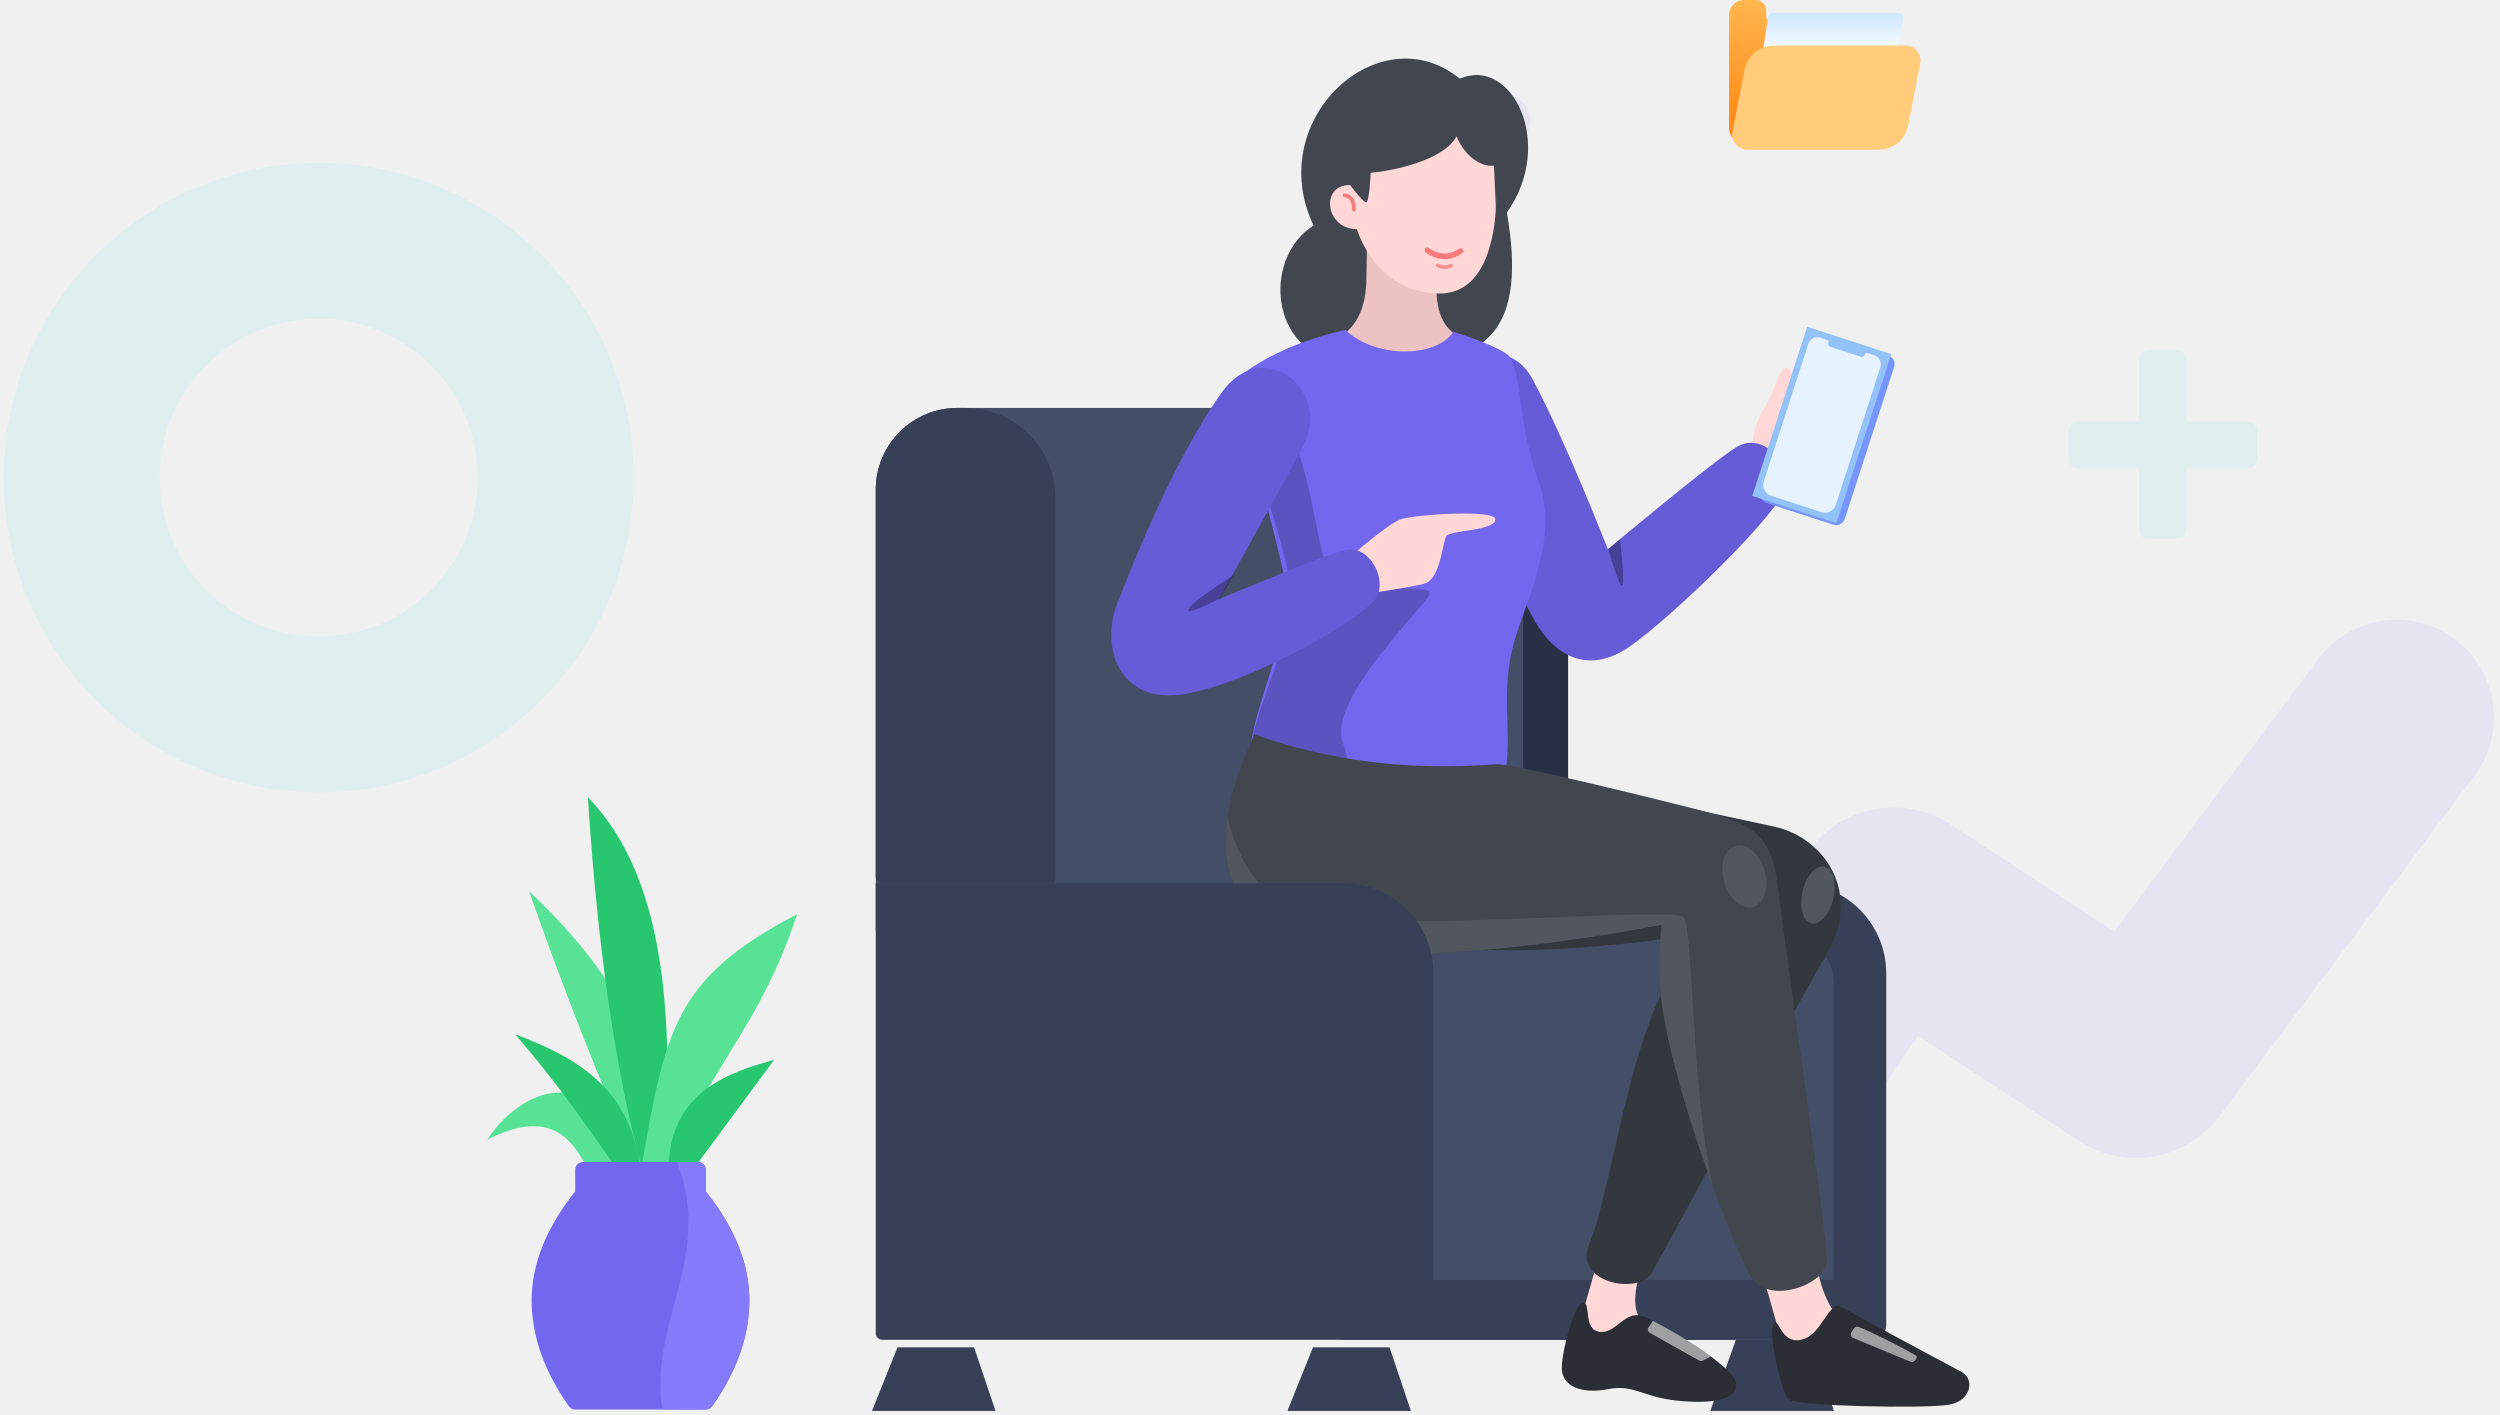
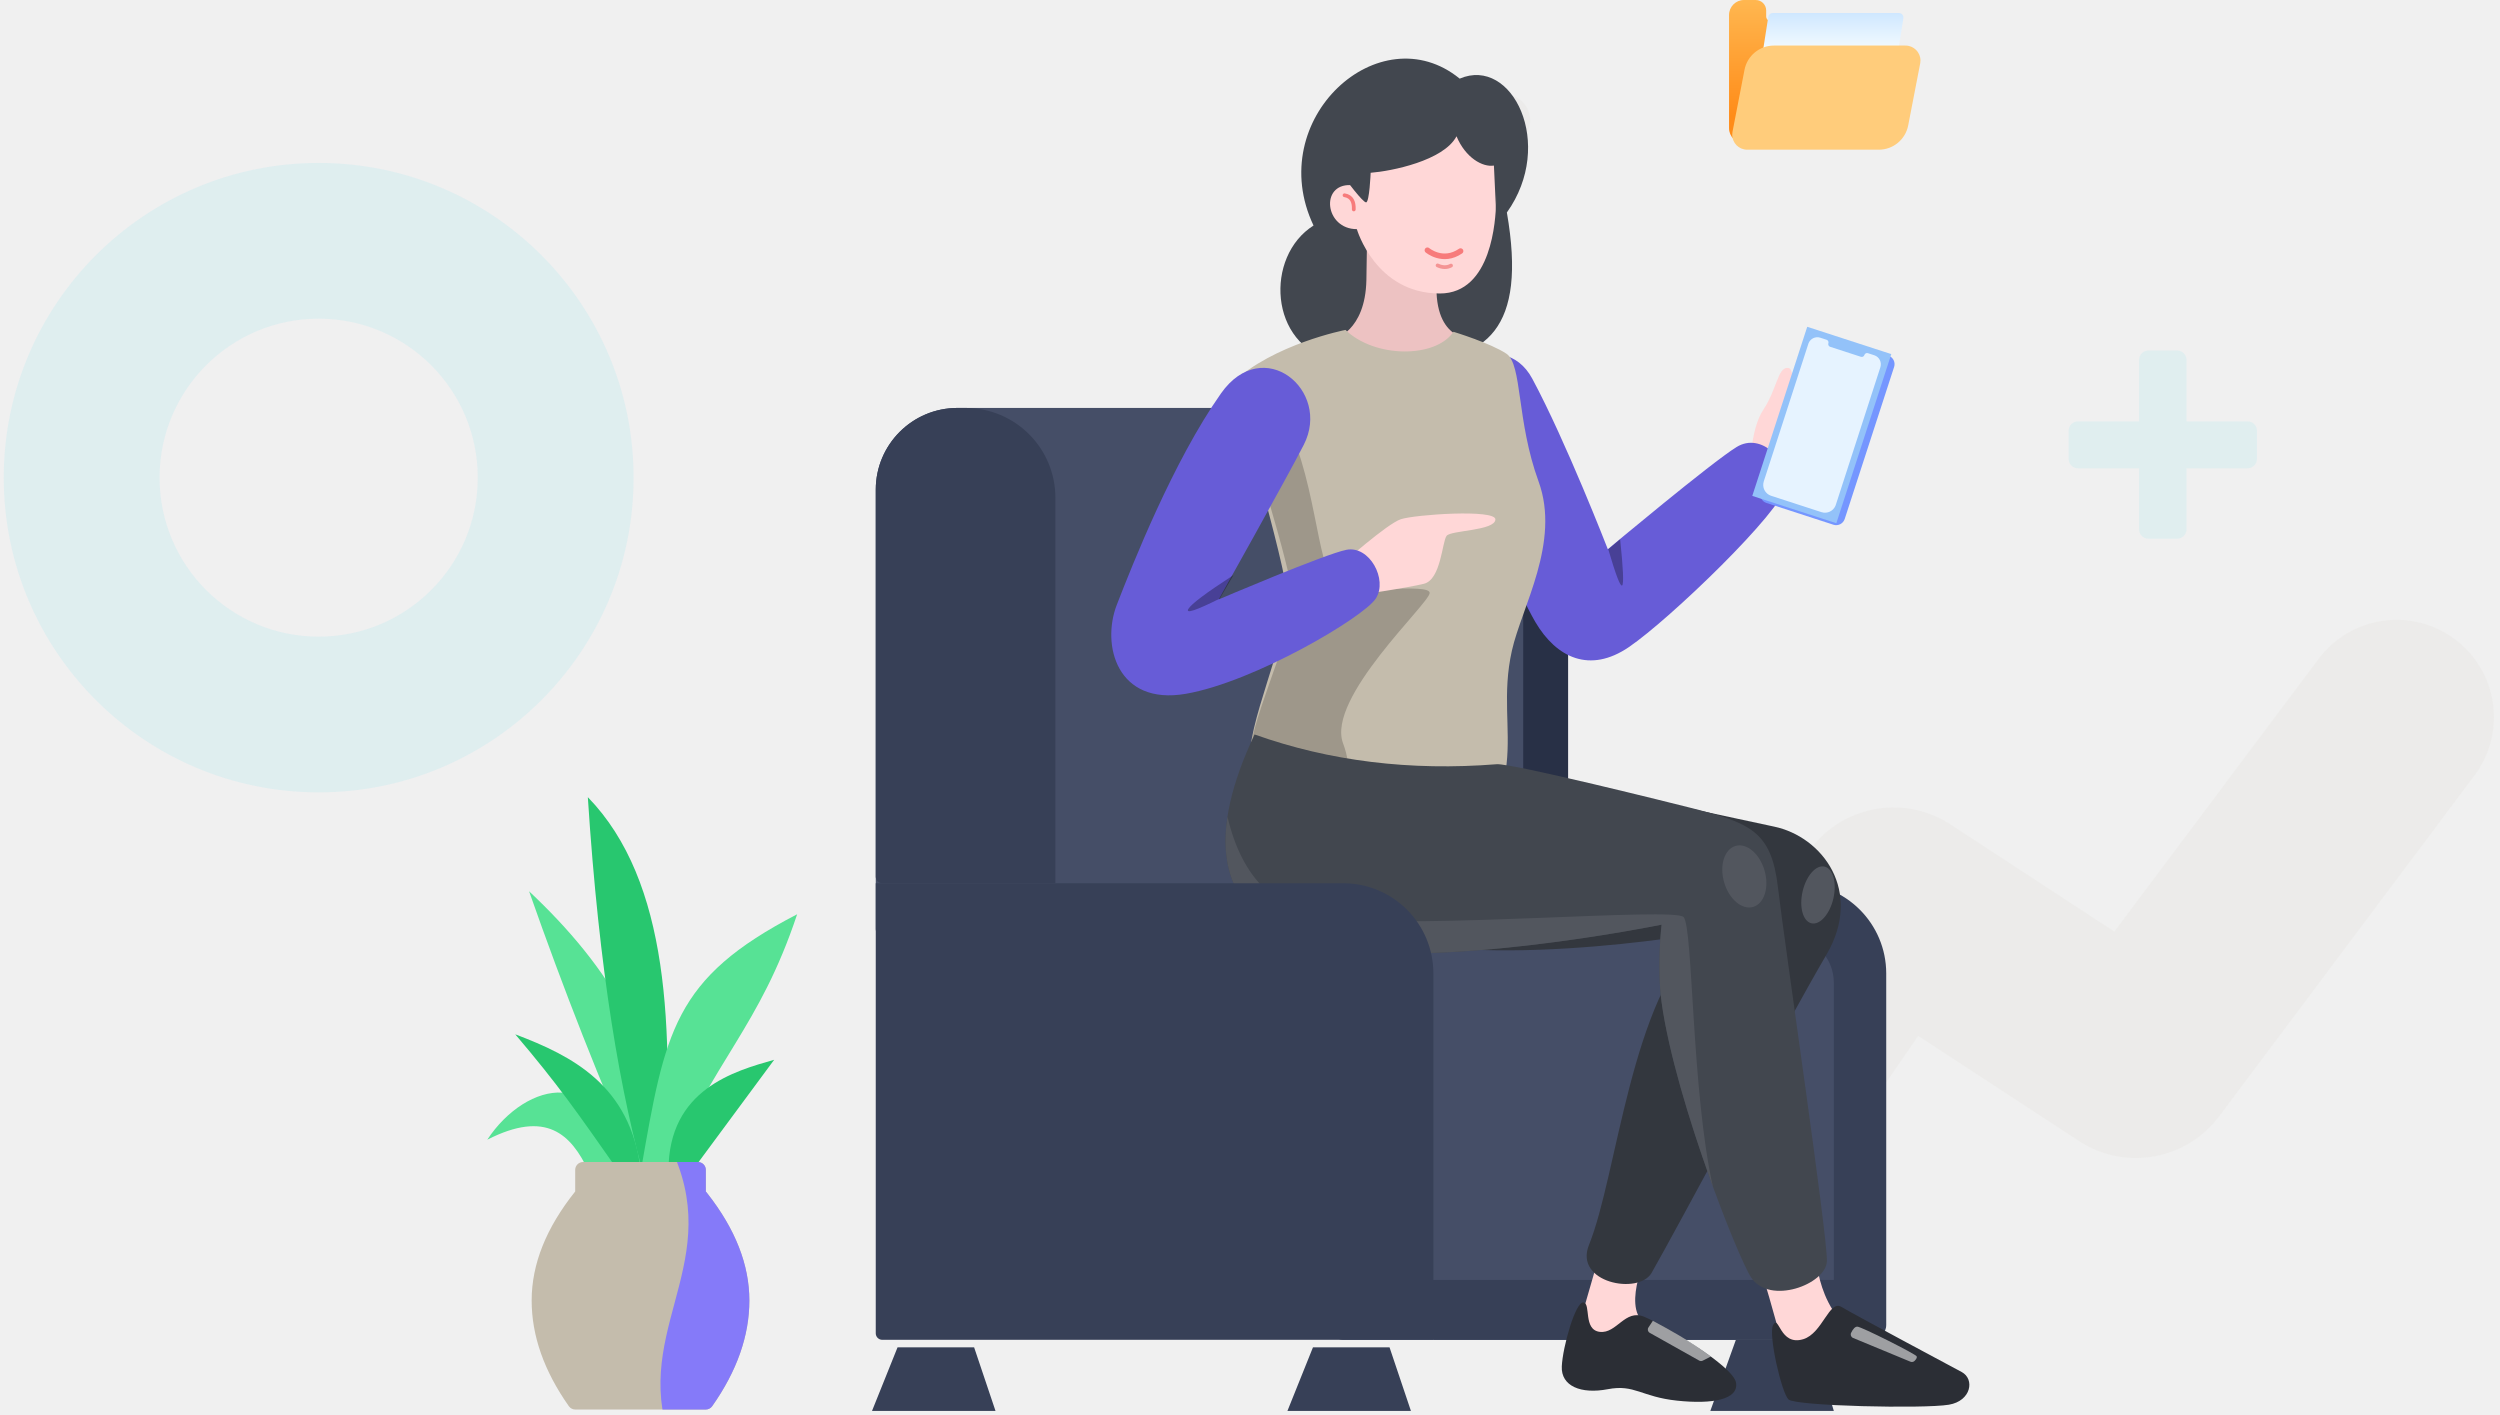
<svg xmlns="http://www.w3.org/2000/svg" xmlns:xlink="http://www.w3.org/1999/xlink" width="668px" height="378px" viewBox="0 0 668 378" version="1.1">
  <defs>
    <linearGradient x1="50%" y1="81.177%" x2="50%" y2="-34.513%" id="linearGradient-1">
      <stop stop-color="#FF8C19" offset="0%" />
      <stop stop-color="#FFC967" offset="100%" />
    </linearGradient>
    <linearGradient x1="62.11%" y1="31.381%" x2="62.11%" y2="-27.478%" id="linearGradient-2">
      <stop stop-color="#F8FDFF" offset="0%" />
      <stop stop-color="#AAD4FF" offset="100%" />
    </linearGradient>
    <path d="M13.75,0.112 L44.423,0.112 C45.591,0.112 46.538,1.052 46.538,2.212 L46.538,7.986 C54.295,17.698 58.173,27.409 58.173,37.121 C58.173,46.533 54.861,55.946 48.238,65.358 C47.842,65.92 47.194,66.255 46.503,66.255 L11.67,66.255 C10.979,66.255 10.331,65.92 9.935,65.358 C3.312,55.946 0,46.533 0,37.121 C0,27.593 3.733,18.064 11.2,8.536 L11.635,7.986 L11.635,2.212 C11.635,1.052 12.582,0.112 13.75,0.112 Z" id="path-3" />
  </defs>
  <g id="📝-Pages-New" stroke="none" stroke-width="1" fill="none" fill-rule="evenodd">
    <g id="Two-Step-Verification" transform="translate(-143, -351)">
      <g id="two-step-illustration" transform="translate(143.5, 351)">
        <g id="Group-59" transform="translate(0.5, 25)">
-           <path d="M618.526,151.035 C627.14,139.537 643.451,137.194 654.957,145.802 C666.349,154.325 668.76,170.385 660.449,181.863 L660.194,182.209 L591.941,273.315 C583.247,284.919 567.102,287.862 554.884,280.139 L554.515,279.902 L511.548,251.798 L468.226,314.852 C460.171,326.575 444.212,329.64 432.396,321.812 L432.04,321.571 C420.309,313.522 417.241,297.573 425.075,285.765 L425.316,285.409 L482.086,202.783 C490.543,190.474 507.208,187.082 519.794,195.029 L520.174,195.273 L563.94,223.899 L618.526,151.035 Z" id="Path" fill="#7367F0" fill-rule="nonzero" opacity="0.085" />
-           <path d="M395.115,3.192 C397.299,0.019 401.65,-0.788 404.833,1.39 C407.973,3.539 408.803,7.791 406.725,10.952 L406.64,11.078 L389.631,35.786 C387.137,39.268 382.312,40.107 378.788,37.698 L378.663,37.611 L368.894,30.657 L358.306,47.429 C356.277,50.643 352.047,51.638 348.796,49.693 L348.668,49.614 C345.444,47.591 344.446,43.374 346.398,40.133 L346.476,40.005 L360.517,17.764 C362.83,14.1 367.685,12.999 371.36,15.305 L371.552,15.429 L371.741,15.559 L381.715,22.66 L395.115,3.192 Z" id="Path" fill="#7367F0" fill-rule="nonzero" opacity="0.085" />
+           <path d="M618.526,151.035 C627.14,139.537 643.451,137.194 654.957,145.802 C666.349,154.325 668.76,170.385 660.449,181.863 L660.194,182.209 L591.941,273.315 C583.247,284.919 567.102,287.862 554.884,280.139 L554.515,279.902 L511.548,251.798 L468.226,314.852 C460.171,326.575 444.212,329.64 432.396,321.812 L432.04,321.571 C420.309,313.522 417.241,297.573 425.075,285.765 L425.316,285.409 L482.086,202.783 C490.543,190.474 507.208,187.082 519.794,195.029 L520.174,195.273 L563.94,223.899 L618.526,151.035 Z" id="Path" fill="#c4bcac" fill-rule="nonzero" opacity="0.085" />
+           <path d="M395.115,3.192 C397.299,0.019 401.65,-0.788 404.833,1.39 C407.973,3.539 408.803,7.791 406.725,10.952 L406.64,11.078 L389.631,35.786 C387.137,39.268 382.312,40.107 378.788,37.698 L378.663,37.611 L368.894,30.657 L358.306,47.429 C356.277,50.643 352.047,51.638 348.796,49.693 L348.668,49.614 C345.444,47.591 344.446,43.374 346.398,40.133 L346.476,40.005 L360.517,17.764 C362.83,14.1 367.685,12.999 371.36,15.305 L371.552,15.429 L371.741,15.559 L381.715,22.66 L395.115,3.192 Z" id="Path" fill="#c4bcac" fill-rule="nonzero" opacity="0.085" />
          <path d="M583.235,116.441 L583.235,100.132 L583.235,100.132 L599.557,100.132 C600.937,100.132 602.057,99.012 602.057,97.632 L602.057,90.089 C602.057,88.708 600.937,87.589 599.557,87.589 L583.235,87.589 L583.235,87.589 L583.235,71.158 C583.235,69.778 582.116,68.658 580.735,68.658 L573.062,68.658 C571.682,68.658 570.562,69.778 570.562,71.158 L570.562,87.589 L570.562,87.589 L554.241,87.589 C552.86,87.589 551.741,88.708 551.741,90.089 L551.741,97.632 C551.741,99.012 552.86,100.132 554.241,100.132 L570.562,100.132 L570.562,100.132 L570.562,116.441 C570.562,117.821 571.682,118.941 573.062,118.941 L580.735,118.941 C582.116,118.941 583.235,117.821 583.235,116.441 Z" id="+" fill="#00CFE8" opacity="0.07" />
          <path d="M84.148,18.537 C130.622,18.537 168.297,56.187 168.297,102.63 C168.297,149.073 130.622,186.723 84.148,186.723 C37.674,186.723 -0.001,149.073 -0.001,102.63 C-0.001,56.187 37.674,18.537 84.148,18.537 Z M84.148,60.15 C60.671,60.15 41.64,79.169 41.64,102.63 C41.64,126.091 60.671,145.11 84.148,145.11 C107.625,145.11 126.657,126.091 126.657,102.63 C126.657,79.169 107.625,60.15 84.148,60.15 Z" id="Oval" fill="#00CFE8" opacity="0.074" />
        </g>
        <g id="Illustration" transform="translate(328, 189) scale(-1, 1) translate(-328, -189) translate(129.5, 0)">
          <path d="M47.111,236 L172,236 L172,236 L172,354 C172,356.209 170.209,358 168,358 L27,358 C24.791,358 23,356.209 23,354 L23,260.111 C23,246.795 33.795,236 47.111,236 Z" id="Rectangle" fill="#374057" />
          <polygon id="Rectangle" fill="#374057" points="37 334 144 334 144 358 37 358" />
          <polygon id="Path" fill="#374057" points="176.173 360 183 377 150 377 155.719 360" />
          <polygon id="Path" fill="#374057" points="63.173 358 70 377 37 377 42.719 358" />
          <polygon id="Path" fill="#374057" points="287.173 360 294 377 261 377 266.719 360" />
          <path d="M131.578,109.894 L172,109 L172,109 L172,248 L108,248 L108,134 C108,120.891 118.473,110.184 131.578,109.894 Z" id="Rectangle" fill="#283046" />
          <path d="M144.111,109 L271.16,109 C283.222,109 293,118.778 293,130.84 L293,248.253 C293,249.218 292.218,250 291.253,250 L120,250 L120,250 L120,133.111 C120,119.795 130.795,109 144.111,109 Z" id="Rectangle" fill="#454E67" />
          <path d="M269,109 L271.16,109 C283.222,109 293,118.778 293,130.84 L293,234.253 C293,235.218 292.218,236 291.253,236 L245,236 L245,236 L245,133 C245,119.745 255.745,109 269,109 Z" id="Rectangle" fill="#374057" />
          <path d="M49.6,250 L165,250 L165,250 L165,342 L37,342 L37,262.6 C37,255.641 42.641,250 49.6,250 Z" id="Rectangle" fill="#454E67" />
          <g id="Wom1.4" transform="translate(115.5, 196) scale(-1, 1) translate(-115.5, -196) translate(0, 15)">
            <g id="Head" transform="translate(46.12518, 0.659181)">
              <path d="M14.105,80.612 C-3.091,76.584 -4.223,52.84 8.85,44.604 C-4.632,16.172 26.547,-12.057 47.904,5.352 C61.905,-0.677 73.54,22.849 60.512,41.121 C65.975,72.494 54.857,80.604 34.816,80.949 L14.105,80.612 Z" id="Path" fill="#42474F" />
              <path d="M14.319,74.942 C14.319,74.942 22.684,72.966 22.974,59.178 C23.265,45.39 23.061,40.683 23.061,40.683 L41.486,40.349 C41.486,40.349 41.687,55.715 41.69,61.274 C41.698,76.202 52.038,74.942 52.038,74.942 C52.038,74.942 49.889,87.046 33.193,87.991 C20.157,88.729 14.319,74.942 14.319,74.942 Z" id="Path" fill="#EDC2C2" />
              <path d="M18.766,33.798 C10.546,33.478 11.887,45.583 20.425,45.566 C20.425,45.566 25.385,62.762 42.603,62.762 C56.587,62.762 57.496,42.72 57.623,38.722 C57.76,34.459 57.777,20.454 57.777,20.454 L18.446,20.436 L18.766,33.798 Z" id="Path" fill="#FFD7D7" />
              <path d="M39.589,49.839 C39.589,49.839 42.41,54.429 47.938,52.785" id="Path" stroke="#F77B7B" stroke-width="1.5" stroke-linecap="round" transform="translate(43.76387, 51.48989) rotate(-18) translate(-43.76387, -51.48989) " />
              <path d="M41.984,55.318 C43.28,55.865 44.509,55.866 45.585,55.237" id="Path" stroke="#F49494" stroke-linecap="round" transform="translate(43.78422, 55.47802) rotate(2) translate(-43.78422, -55.47802) " />
              <path d="M19.142,40.51 C19.661,38.637 19.434,37.002 17.586,36.257" id="Path-8" stroke="#F77B7B" stroke-linecap="round" transform="translate(18.4849, 38.38361) rotate(-13) translate(-18.4849, -38.38361) " />
              <path d="M17.465,32.302 C17.465,32.302 21.97,38.384 22.883,38.416 C23.796,38.448 24.115,30.507 24.115,30.507 C29.642,30.082 43.629,27.28 47.057,20.753 C49.455,26.512 54.038,29.07 57.05,28.579 L57.621,40.815 L59.026,16.216 L16.363,16.216 L17.465,32.302 Z" id="Path" fill="#42474F" />
            </g>
            <g id="LLeg" transform="translate(53.01019, 186.6562)">
              <path d="M91.622,132.095 C91.622,132.095 84.248,147.077 90.293,151.798 C96.347,156.52 112.338,165.369 112.338,165.369 L69.971,162.691 L79.389,130.015 L91.622,132.095 Z" id="Path" fill="#FFD7D7" />
              <path d="M74.069,146.353 C76.16,146.599 73.927,153.68 78.454,154.218 C82.972,154.756 85.168,148.047 90.295,150.174 C95.422,152.301 114.12,163.297 114.856,167.793 C115.601,172.287 108.635,173.61 99.081,172.595 C89.527,171.58 87.766,168.161 80.594,169.538 C73.431,170.914 68.065,168.72 68.301,163.455 C68.538,158.19 71.979,146.108 74.069,146.353 Z" id="Path" fill="#2B2E35" />
              <path d="M92.633,151.265 L91.452,153.047 C91.147,153.508 91.272,154.128 91.733,154.433 C91.753,154.447 91.774,154.46 91.796,154.472 L105.016,161.893 C105.308,162.057 105.662,162.064 105.96,161.912 L108.115,160.813 L108.115,160.813 C105.033,158.567 102.514,156.88 99.729,155.224 C97.591,153.952 95.225,152.641 92.633,151.265 Z" id="Path-14" fill-opacity="0.541" fill="#FFFFFF" />
              <path d="M27.8,0.045 C40.627,0.621 112.014,16.504 124.984,19.203 C137.954,21.901 148.92,36.503 139.029,53.411 C127.921,72.392 99.26,126.295 92.301,138.446 C88.857,144.46 71.481,141.088 75.562,130.994 C83.171,112.176 86.704,64.903 106.103,47.666 C106.103,47.666 40.866,59.088 12.686,46.005 C-7.794,36.495 -3.161,-1.348 27.8,0.045 Z" id="Path" fill="#33373E" />
            </g>
            <g id="LArm" transform="translate(90.69452, 79.64)">
              <path d="M80.996,30.762 C80.996,30.762 80.851,20.263 84.502,14.777 C88.152,9.29 88.297,3.462 91.06,3.653 C93.823,3.844 91.087,17.39 91.087,17.39 C91.087,17.39 94.593,16.043 97.111,14.339 C99.63,12.634 107.266,4.233 109.051,5.722 C112.076,8.259 107.203,22.567 104.549,25.428 C101.885,28.289 87.337,37.699 87.337,37.699 L80.996,30.762 Z" id="Path" fill="#FFD7D7" />
              <path d="M2.174,24.471 C8.141,38.392 19.065,63.966 23.569,71.596 C29.213,81.151 38.114,85.361 48.534,78.271 C59.484,70.822 89.634,41.767 90.518,35.185 C91.394,28.604 84.015,20.707 77.337,24.796 C70.66,28.884 42.915,52.111 42.915,52.111 C42.915,52.111 31.717,23.236 22.71,6.51 C14.909,-7.962 -6.908,3.307 2.174,24.471 Z" id="Path" fill="#675CD7" />
              <path d="M43.031,52.126 C45.036,58.967 46.272,62.19 46.741,61.794 C47.21,61.398 47.031,57.281 46.204,49.444 L43.031,52.126 Z" id="Path" fill-opacity="0.303" fill="#000000" />
            </g>
            <g id="PhoneMini4" transform="translate(191.388, 99.40203) scale(-1, 1) rotate(-18) translate(-191.388, -99.40203) translate(177.888, 74.90203)">
              <g id="Group-3" transform="translate(0, 0)">
                <path d="M3.151,0.756 L21.967,0.756 C23.292,0.756 24.367,1.83 24.367,3.156 L24.367,45.868 C24.367,47.194 23.292,48.268 21.967,48.268 L3.151,48.268 C1.826,48.268 0.751,47.194 0.751,45.868 L0.751,3.156 C0.751,1.83 1.826,0.756 3.151,0.756 Z" id="Rectangle" fill="#7596FF" fill-rule="nonzero" />
                <rect id="Rectangle" fill="#93C2F9" x="2.53" y="0.131" width="23.615" height="47.513" />
                <path d="M6.751,1.828 L8.542,1.828 C8.907,1.828 9.211,2.093 9.274,2.441 L9.286,2.576 C9.286,2.989 9.618,3.323 10.029,3.323 L18.665,3.323 C19.03,3.323 19.333,3.059 19.396,2.71 L19.408,2.576 C19.408,2.163 19.741,1.828 20.152,1.828 L21.934,1.828 C23.257,1.828 24.343,2.854 24.448,4.158 L24.457,4.368 L24.457,4.368 L24.423,43.006 C24.418,44.691 23.06,46.057 21.384,46.06 L7.214,46.06 C5.61,46.063 4.297,44.811 4.186,43.226 L4.178,43.008 C4.178,43.007 4.178,43.006 4.181,43.006 L4.215,4.378 C4.216,2.969 5.351,1.828 6.751,1.828 Z" id="Rectangle" fill="#E6F3FF" fill-rule="nonzero" />
              </g>
            </g>
            <g id="Body" transform="translate(33.24044, 73.15361)">
-               <path d="M0,14.183 C0,14.183 14.378,62.616 14.804,71.783 C15.23,80.952 3.044,107.899 5.119,114.71 C9.903,130.449 70.976,137.226 73.31,116.053 C74.398,106.179 72.133,97.316 74.743,85.681 C77.343,74.046 87.795,56.757 81.867,40.501 C75.938,24.246 77.527,9.207 73.287,6.364 C69.047,3.522 59.135,0.503 59.135,0.503 C54.315,7.639 38.043,7.535 30.279,-8.0380147e-14 C30.279,-8.0380147e-14 10.99,3.764 0,14.183 Z" id="Path" fill="#7367F0" />
+               <path d="M0,14.183 C0,14.183 14.378,62.616 14.804,71.783 C15.23,80.952 3.044,107.899 5.119,114.71 C9.903,130.449 70.976,137.226 73.31,116.053 C74.398,106.179 72.133,97.316 74.743,85.681 C77.343,74.046 87.795,56.757 81.867,40.501 C75.938,24.246 77.527,9.207 73.287,6.364 C69.047,3.522 59.135,0.503 59.135,0.503 C54.315,7.639 38.043,7.535 30.279,-8.0380147e-14 C30.279,-8.0380147e-14 10.99,3.764 0,14.183 Z" id="Path" fill="#c4bcac" />
              <path d="M12.885,22.027 C22.469,37.328 22.44,63.968 27.588,67.457 C32.735,70.946 52.769,67.522 52.769,70.285 C52.769,73.048 25.083,98.369 29.628,110.474 C32.008,116.812 31.363,122.483 27.692,127.485 L26.493,127.223 C15.585,124.743 6.815,120.289 5.119,114.71 C3.044,107.899 16.636,80.952 16.21,71.783 C15.848,64.001 4.42,27.926 0.974,17.199 C3.78,12.22 7.749,13.829 12.885,22.027 Z" id="Path" fill-opacity="0.199" fill="#000000" />
            </g>
            <g id="RArm" transform="translate(0, 83.28828)">
              <path d="M62.468,52.486 C62.468,52.486 74.579,41.704 78.287,40.452 C81.994,39.201 103.707,37.698 103.57,40.525 C103.414,43.555 91.752,43.38 90.544,44.871 C89.335,46.36 89.061,56.546 84.493,57.69 C79.934,58.833 66.267,60.805 66.267,60.805 L62.468,52.486 Z" id="Path" fill="#FFD7D7" />
              <path d="M30.249,6.832 C17.49,24.947 6.596,52.541 2.415,63.299 C-1.767,74.057 2.451,90.284 20.838,87.098 C39.192,83.921 68.395,66.657 71.626,61.621 C74.857,56.585 69.949,47.421 63.767,48.62 C58.04,49.73 29.634,61.881 29.634,61.881 C29.634,61.881 47.909,29.295 52.371,20.559 C59.825,5.971 41.488,-9.129 30.249,6.832 Z" id="Path" fill="#675CD7" />
              <path d="M29.923,61.658 C23.542,64.847 20.741,65.773 21.519,64.436 C22.297,63.098 26.316,60.08 33.576,55.381 L29.923,61.658 Z" id="Path" fill-opacity="0.303" fill="#000000" />
            </g>
            <g id="RLeg" transform="translate(30.92498, 181)">
              <path d="M158.258,138.352 C158.258,138.352 158.036,155.987 172.48,162.58 C186.915,169.172 197.2,168.775 195.891,173.872 C194.582,178.968 157.008,178.763 153.5,174.777 C150.509,171.386 144.005,139.811 142.215,142.225 L158.258,138.352 Z" id="Path" fill="#FFD7D7" />
              <path d="M146.83,158.092 C148.443,154.956 148.544,163.776 154.907,161.832 C160.07,160.255 161.835,151.228 165.098,153.205 C168.36,155.182 197.08,170.513 197.243,170.605 C200.779,172.521 199.791,178.326 193.819,179.339 C187.183,180.464 152.799,179.706 150.953,177.927 C149.108,176.147 145.536,160.606 146.83,158.092 Z" id="Path" fill="#2B2E35" />
              <path d="M169.346,158.477 C168.773,158.477 168.22,159.03 167.687,160.135 C167.447,160.633 167.656,161.231 168.154,161.471 C168.171,161.479 168.188,161.487 168.205,161.494 L183.556,167.852 C183.931,168.007 184.362,167.921 184.647,167.634 C185.165,167.115 185.35,166.702 185.204,166.396 C184.924,165.808 170.428,158.477 169.346,158.477 Z" id="Path-14" fill-opacity="0.541" fill="#FFFFFF" />
              <path d="M8.291,0.25 C-4.141,26.66 -1.621,44.4 15.849,53.468 C41.192,66.624 117.059,51.064 117.059,51.064 C117.059,51.064 115.703,62.044 117.059,71.837 C120.6,97.413 137.439,140.025 141.002,145.379 C145.929,152.783 160.937,147.199 161.22,141.034 C161.502,134.869 149.906,56.129 148.142,41.113 C146.388,26.097 140.849,23.916 124.671,19.811 C120.955,18.868 77.003,7.881 72.977,8.201 C49.914,10.035 28.351,7.385 8.291,0.25 Z" id="Path" fill="#42474F" />
              <path d="M28.732,49.38 C53.822,52.208 120.247,46.378 122.915,49.027 C125.462,51.556 125.037,95.556 130.751,121.022 L129.882,118.617 C124.508,103.604 118.929,85.345 117.059,71.837 C115.703,62.044 117.059,51.064 117.059,51.064 L114,51.66 C99.578,54.385 38.15,65.045 15.849,53.468 C3.765,47.196 -1.166,36.775 1.056,22.205 C4.882,38.673 14.107,47.731 28.732,49.38 Z" id="Path" fill="#52565E" />
              <ellipse id="Oval" fill="#52565E" transform="translate(158.8419, 43.12891) rotate(13) translate(-158.8419, -43.12891) " cx="158.842" cy="43.129" rx="4.218" ry="7.775" />
              <ellipse id="Oval" fill="#52565E" transform="translate(139.1624, 38.17969) rotate(-16) translate(-139.1624, -38.17969) " cx="139.162" cy="38.18" rx="5.625" ry="8.481" />
            </g>
          </g>
          <path d="M168.111,236 L293,236 L293,236 L293,356.253 C293,357.218 292.218,358 291.253,358 L144,358 L144,358 L144,260.111 C144,246.795 154.795,236 168.111,236 Z" id="Rectangle" fill="#374057" />
          <g id="Group-37" transform="translate(39, 20) scale(-1, 1) translate(-39, -20) translate(13, 0)">
            <path d="M4,0 L7.115,0 C8.666,1.047395e-15 9.923,1.257 9.923,2.808 L9.923,4.397 C9.923,5.07 10.469,5.616 11.142,5.616 L41.067,5.616 C43.276,5.616 45.067,7.407 45.067,9.616 L45.067,34.261 C45.067,36.47 43.276,38.261 41.067,38.261 L4,38.261 C1.791,38.261 -1.73547709e-16,36.47 0,34.261 L0,4 C-2.705415e-16,1.791 1.791,4.05812251e-16 4,0 Z" id="Rectangle" fill="url(#linearGradient-1)" />
            <path d="M11.688,3.478 L45.375,3.478 C46.048,3.478 46.594,4.024 46.594,4.698 C46.594,4.761 46.589,4.824 46.58,4.886 L41.517,37.23 C41.424,37.824 40.913,38.261 40.312,38.261 L6.625,38.261 C5.952,38.261 5.406,37.715 5.406,37.042 C5.406,36.978 5.411,36.915 5.42,36.853 L10.483,4.509 C10.576,3.916 11.087,3.478 11.688,3.478 Z" id="Rectangle" fill="url(#linearGradient-2)" />
            <path d="M51.078,16.934 L47.867,33.521 C47.138,37.283 43.844,40 40.013,40 L4.849,40 C2.64,40 0.849,38.209 0.849,36 C0.849,35.745 0.873,35.49 0.922,35.24 L4.133,18.653 C4.862,14.891 8.156,12.174 11.987,12.174 L47.151,12.174 C49.36,12.174 51.151,13.965 51.151,16.174 C51.151,16.429 51.127,16.684 51.078,16.934 Z" id="Rectangle" fill="#FFCC7B" />
          </g>
          <g id="Group-79" transform="translate(314, 213)">
            <g id="Group-86">
              <path d="M41.464,101.6 C52.473,76.75 62.474,51.229 71.63,25.144 C50.54,44.978 34.141,69.142 36.476,101.6 L41.464,101.6 Z" id="Path-113" fill="#57E295" />
              <path d="M35.597,104.195 C32.991,61.823 34.095,22.471 55.933,0 C52.921,46.523 47.286,79.296 40.15,104.195 L35.597,104.195 Z" id="Rectangle" fill="#28C76F" />
              <path d="M34.595,99.782 C22.394,70.173 10.134,61.685 4.24620339e-14,31.291 C33.167,48.452 35.246,62.622 41.756,99.782 L34.595,99.782 Z" id="Path-112" fill="#57E295" />
              <path d="M28.028,99.782 L6.141,70.173 C16.712,73.179 34.38,78.048 34.38,99.782 L28.028,99.782 Z" id="Path-114" fill="#28C76F" />
              <path d="M48.499,99.782 L55.801,99.782 C60.441,90.115 66.98,83.46 82.799,91.527 C72.43,75.767 51.154,70.998 48.499,99.782 Z" id="Path-116" fill="#57E295" />
              <path d="M41.783,99.782 L47.855,99.782 C58.999,83.881 63.79,76.952 75.322,63.372 C60.13,69.124 44.536,76.952 41.783,99.782 Z" id="Path-117" fill="#28C76F" />
            </g>
            <g id="Group-85" transform="translate(12.76923, 97.375)">
              <mask id="mask-4" fill="white">
                <use xlink:href="#path-3" />
              </mask>
-               <use id="Rectangle" fill="#7367F0" xlink:href="#path-3" />
+               <use id="Rectangle" fill="#c4bcac" xlink:href="#path-3" />
              <path d="M-7.404,-1.706 L20.096,-1.706 C6.931,28.715 32.9,46.73 20.096,77.036 L-7.404,77.036 L-7.404,-1.706 Z" id="Rectangle" fill="#857AF9" mask="url(#mask-4)" />
            </g>
          </g>
        </g>
      </g>
    </g>
  </g>
</svg>
